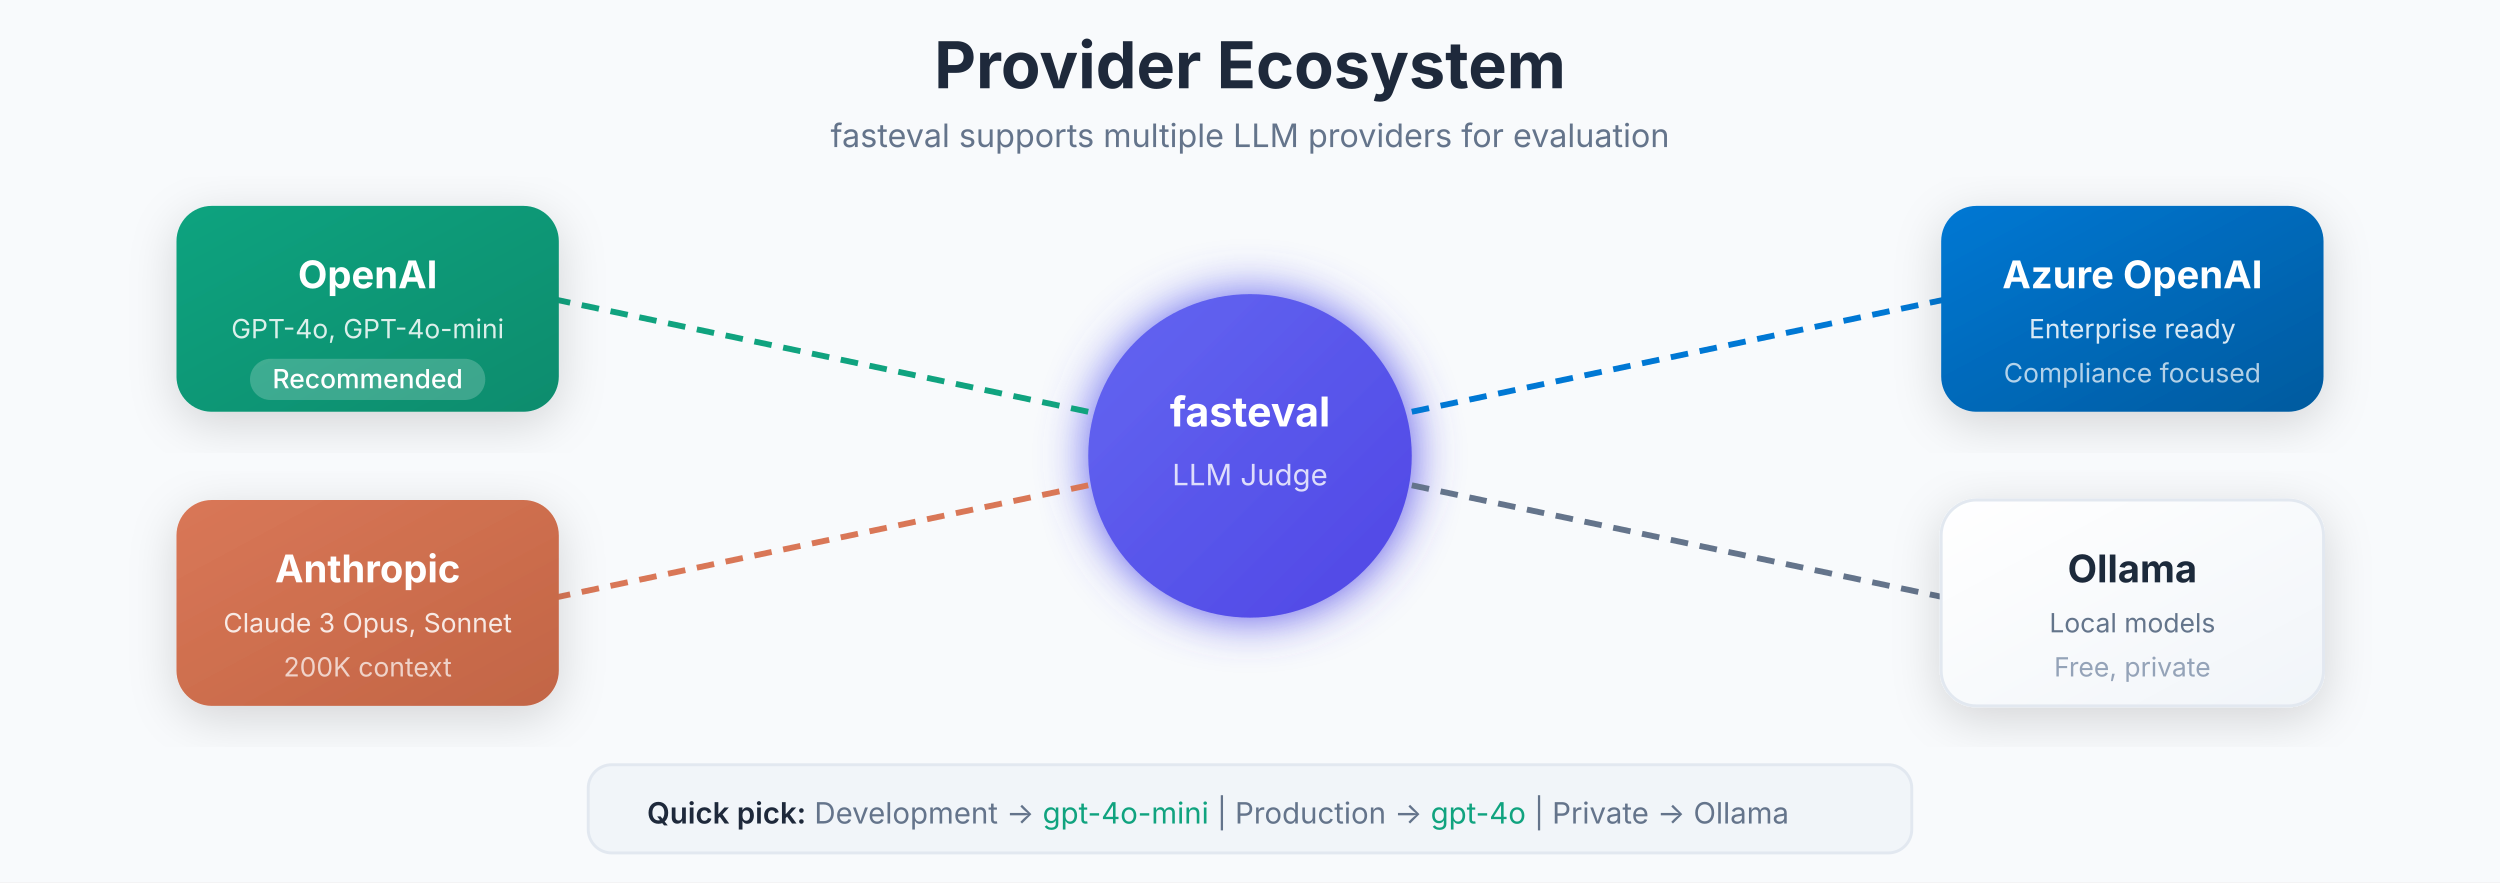
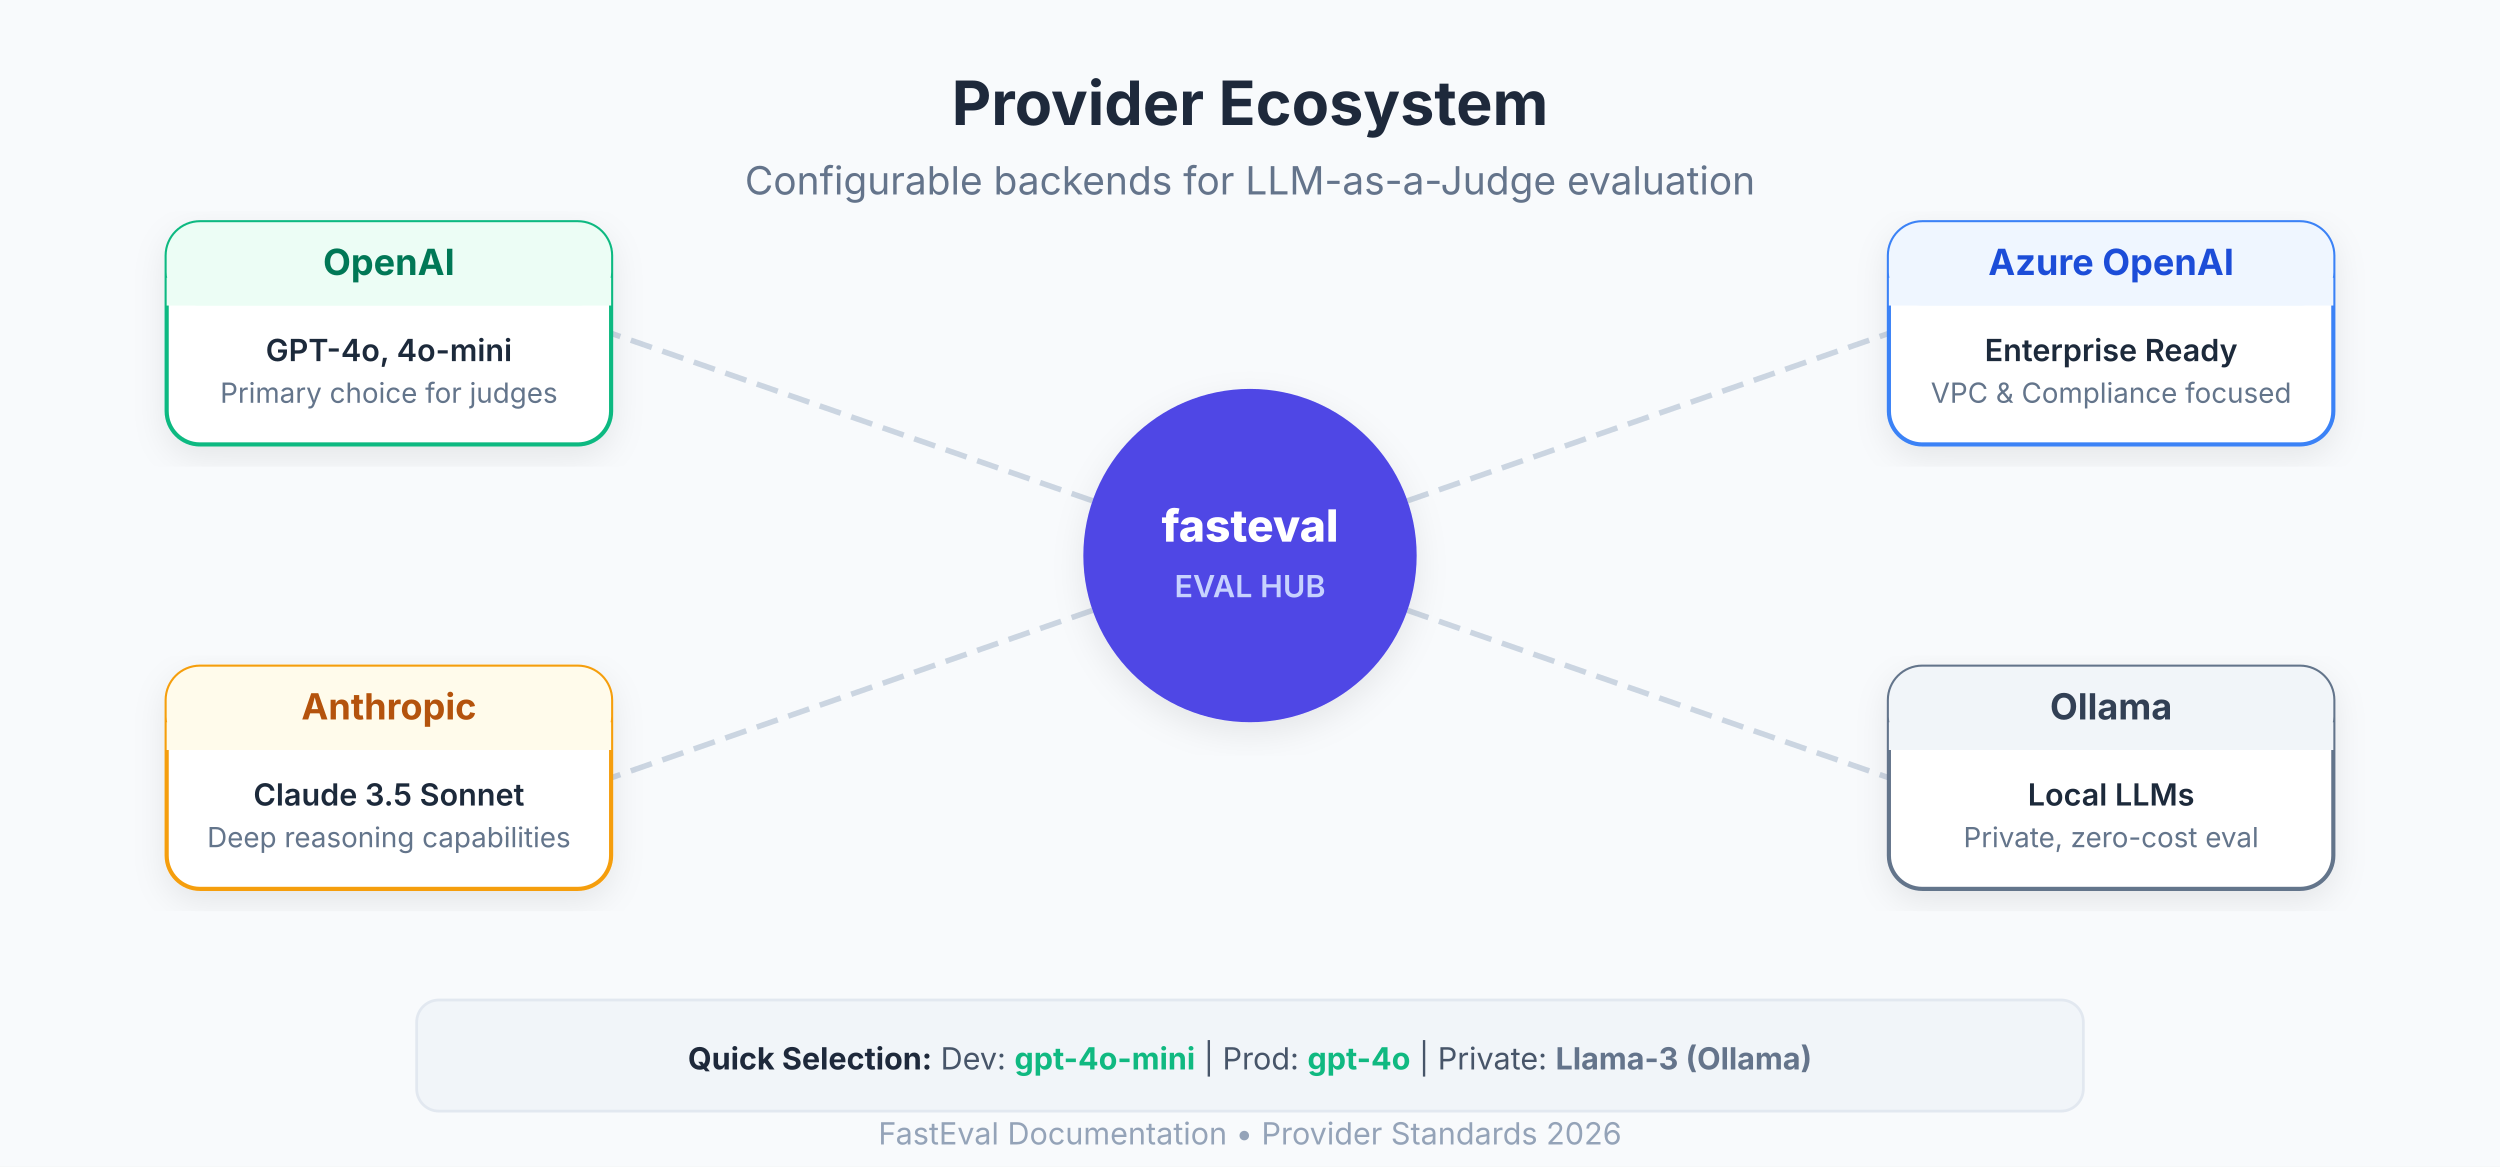
- <svg xmlns="http://www.w3.org/2000/svg" viewBox="0 0 850 300" font-family="system-ui, -apple-system, sans-serif">
+ <svg xmlns="http://www.w3.org/2000/svg" viewBox="0 0 900 420" font-family="Inter, system-ui, -apple-system, sans-serif">
  <defs>
-     <linearGradient id="providerCenter" x1="0%" y1="0%" x2="100%" y2="100%">
-       <stop offset="0%" style="stop-color:#6366f1" />
-       <stop offset="100%" style="stop-color:#4f46e5" />
-     </linearGradient>
-     <linearGradient id="providerOpenAI" x1="0%" y1="0%" x2="100%" y2="100%">
-       <stop offset="0%" style="stop-color:#10a37f" />
-       <stop offset="100%" style="stop-color:#0d8c6d" />
-     </linearGradient>
-     <linearGradient id="providerAnthropic" x1="0%" y1="0%" x2="100%" y2="100%">
-       <stop offset="0%" style="stop-color:#d97757" />
-       <stop offset="100%" style="stop-color:#c26545" />
-     </linearGradient>
-     <linearGradient id="providerAzure" x1="0%" y1="0%" x2="100%" y2="100%">
-       <stop offset="0%" style="stop-color:#0078d4" />
-       <stop offset="100%" style="stop-color:#005a9e" />
-     </linearGradient>
-     <linearGradient id="providerOllama" x1="0%" y1="0%" x2="100%" y2="100%">
-       <stop offset="0%" style="stop-color:#ffffff" />
-       <stop offset="100%" style="stop-color:#f1f5f9" />
-     </linearGradient>
-     <filter id="providerShadow" x="-20%" y="-20%" width="140%" height="140%">
-       <feDropShadow dx="0" dy="4" stdDeviation="8" flood-opacity="0.15" />
+     <filter id="shadow" x="-10%" y="-10%" width="120%" height="120%">
+       <feDropShadow dx="0" dy="4" stdDeviation="6" flood-opacity="0.08" />
    </filter>
-     <filter id="providerGlow" x="-30%" y="-30%" width="160%" height="160%">
-       <feGaussianBlur stdDeviation="8" result="blur" />
-       <feMerge>
-         <feMergeNode in="blur" />
-         <feMergeNode in="SourceGraphic" />
-       </feMerge>
-     </filter>
-     <style>
-       @keyframes providerPulse {
-         0%, 100% { stroke-opacity: 0.3; }
-         50% { stroke-opacity: 0.8; }
-       }
-       .provider-line { animation: providerPulse 2s ease-in-out infinite; }
-       .provider-line-delay1 { animation-delay: 0.3s; }
-       .provider-line-delay2 { animation-delay: 0.6s; }
-       .provider-line-delay3 { animation-delay: 0.9s; }
-     </style>
  </defs>
-   <rect width="850" height="300" fill="#f8fafc" />
-   <text x="425" y="30" text-anchor="middle" font-size="22" font-weight="700" fill="#1e293b">Provider Ecosystem</text>
-   <text x="425" y="50" text-anchor="middle" font-size="11" fill="#64748b">fasteval supports multiple LLM providers for evaluation</text>
-   <g filter="url(#providerGlow)">
-     <circle cx="425" cy="155" r="55" fill="url(#providerCenter)" />
-     <text x="425" y="145" text-anchor="middle" font-size="14" font-weight="700" fill="white">fasteval</text>
-     <text x="425" y="165" text-anchor="middle" font-size="10" fill="rgba(255,255,255,0.8)">LLM Judge</text>
+   <rect width="900" height="420" fill="#f8fafc" />
+   <text x="450" y="45" text-anchor="middle" font-size="22" font-weight="700" fill="#1e293b">Provider Ecosystem</text>
+   <text x="450" y="70" text-anchor="middle" font-size="14" fill="#64748b">Configurable backends for LLM-as-a-Judge evaluation</text>
+   <g stroke="#cbd5e1" stroke-width="2" stroke-dasharray="8 4" fill="none">
+     <path d="M 450 200 L 220 120" />
+     <path d="M 450 200 L 220 280" />
+     <path d="M 450 200 L 680 120" />
+     <path d="M 450 200 L 680 280" />
  </g>
-   <line x1="370" y1="140" x2="180" y2="100" stroke="#10a37f" stroke-width="2" stroke-dasharray="6 4" class="provider-line" />
-   <line x1="370" y1="165" x2="180" y2="205" stroke="#d97757" stroke-width="2" stroke-dasharray="6 4" class="provider-line provider-line-delay1" />
-   <line x1="480" y1="140" x2="670" y2="100" stroke="#0078d4" stroke-width="2" stroke-dasharray="6 4" class="provider-line provider-line-delay2" />
-   <line x1="480" y1="165" x2="670" y2="205" stroke="#64748b" stroke-width="2" stroke-dasharray="6 4" class="provider-line provider-line-delay3" />
-   <g transform="translate(60, 70)" filter="url(#providerShadow)">
-     <rect width="130" height="70" rx="12" fill="url(#providerOpenAI)" />
-     <text x="65" y="28" text-anchor="middle" font-size="13" font-weight="700" fill="white">OpenAI</text>
-     <text x="65" y="45" text-anchor="middle" font-size="9" fill="rgba(255,255,255,0.85)">GPT-4o, GPT-4o-mini</text>
-     <rect x="25" y="52" width="80" height="14" rx="7" fill="rgba(255,255,255,0.2)" />
-     <text x="65" y="62" text-anchor="middle" font-size="9" font-weight="500" fill="white">Recommended</text>
+   <g transform="translate(450, 200)" filter="url(#shadow)">
+     <circle r="60" fill="#4f46e5" />
+     <text y="-5" text-anchor="middle" font-size="16" font-weight="800" fill="white">fasteval</text>
+     <text y="15" text-anchor="middle" font-size="11" font-weight="600" fill="#c7d2fe">EVAL HUB</text>
  </g>
-   <g transform="translate(60, 170)" filter="url(#providerShadow)">
-     <rect width="130" height="70" rx="12" fill="url(#providerAnthropic)" />
-     <text x="65" y="28" text-anchor="middle" font-size="13" font-weight="700" fill="white">Anthropic</text>
-     <text x="65" y="45" text-anchor="middle" font-size="9" fill="rgba(255,255,255,0.85)">Claude 3 Opus, Sonnet</text>
-     <text x="65" y="60" text-anchor="middle" font-size="9" fill="rgba(255,255,255,0.7)">200K context</text>
+   <g transform="translate(60, 80)" filter="url(#shadow)">
+     <rect width="160" height="80" rx="12" fill="white" stroke="#10b981" stroke-width="1.5" />
+     <rect width="160" height="30" rx="12" fill="#ecfdf5" />
+     <rect y="20" width="160" height="10" fill="#ecfdf5" />
+     <text x="80" y="19" text-anchor="middle" font-size="13" font-weight="700" fill="#047857">OpenAI</text>
+     <text x="80" y="50" text-anchor="middle" font-size="11" font-weight="600" fill="#1e293b">GPT-4o, 4o-mini</text>
+     <text x="80" y="65" text-anchor="middle" font-size="10" fill="#64748b">Primary choice for judges</text>
  </g>
-   <g transform="translate(660, 70)" filter="url(#providerShadow)">
-     <rect width="130" height="70" rx="12" fill="url(#providerAzure)" />
-     <text x="65" y="28" text-anchor="middle" font-size="13" font-weight="700" fill="white">Azure OpenAI</text>
-     <text x="65" y="45" text-anchor="middle" font-size="9" fill="rgba(255,255,255,0.85)">Enterprise ready</text>
-     <text x="65" y="60" text-anchor="middle" font-size="9" fill="rgba(255,255,255,0.7)">Compliance focused</text>
+   <g transform="translate(60, 240)" filter="url(#shadow)">
+     <rect width="160" height="80" rx="12" fill="white" stroke="#f59e0b" stroke-width="1.5" />
+     <rect width="160" height="30" rx="12" fill="#fffbeb" />
+     <rect y="20" width="160" height="10" fill="#fffbeb" />
+     <text x="80" y="19" text-anchor="middle" font-size="13" font-weight="700" fill="#b45309">Anthropic</text>
+     <text x="80" y="50" text-anchor="middle" font-size="11" font-weight="600" fill="#1e293b">Claude 3.5 Sonnet</text>
+     <text x="80" y="65" text-anchor="middle" font-size="10" fill="#64748b">Deep reasoning capabilities</text>
  </g>
-   <g transform="translate(660, 170)" filter="url(#providerShadow)">
-     <rect width="130" height="70" rx="12" fill="url(#providerOllama)" stroke="#e2e8f0" stroke-width="1" />
-     <text x="65" y="28" text-anchor="middle" font-size="13" font-weight="700" fill="#1e293b">Ollama</text>
-     <text x="65" y="45" text-anchor="middle" font-size="9" fill="#64748b">Local models</text>
-     <text x="65" y="60" text-anchor="middle" font-size="9" fill="#94a3b8">Free, private</text>
+   <g transform="translate(680, 80)" filter="url(#shadow)">
+     <rect width="160" height="80" rx="12" fill="white" stroke="#3b82f6" stroke-width="1.5" />
+     <rect width="160" height="30" rx="12" fill="#eff6ff" />
+     <rect y="20" width="160" height="10" fill="#eff6ff" />
+     <text x="80" y="19" text-anchor="middle" font-size="13" font-weight="700" fill="#1d4ed8">Azure OpenAI</text>
+     <text x="80" y="50" text-anchor="middle" font-size="11" font-weight="600" fill="#1e293b">Enterprise Ready</text>
+     <text x="80" y="65" text-anchor="middle" font-size="10" fill="#64748b">VPC &amp; Compliance focused</text>
  </g>
-   <g transform="translate(200, 260)">
-     <rect width="450" height="30" rx="8" fill="#f1f5f9" stroke="#e2e8f0" />
-     <text x="20" y="20" font-size="10" fill="#64748b">
-       <tspan font-weight="600" fill="#1e293b">Quick pick:</tspan>
-       <tspan> Development → </tspan>
-       <tspan fill="#10a37f">gpt-4o-mini</tspan>
-       <tspan> | Production → </tspan>
-       <tspan fill="#10a37f">gpt-4o</tspan>
-       <tspan> | Private → </tspan>
-       <tspan fill="#64748b">Ollama</tspan>
+   <g transform="translate(680, 240)" filter="url(#shadow)">
+     <rect width="160" height="80" rx="12" fill="white" stroke="#64748b" stroke-width="1.5" />
+     <rect width="160" height="30" rx="12" fill="#f1f5f9" />
+     <rect y="20" width="160" height="10" fill="#f1f5f9" />
+     <text x="80" y="19" text-anchor="middle" font-size="13" font-weight="700" fill="#334155">Ollama</text>
+     <text x="80" y="50" text-anchor="middle" font-size="11" font-weight="600" fill="#1e293b">Local LLMs</text>
+     <text x="80" y="65" text-anchor="middle" font-size="10" fill="#64748b">Private, zero-cost eval</text>
+   </g>
+   <g transform="translate(150, 360)">
+     <rect width="600" height="40" rx="8" fill="#f1f5f9" stroke="#e2e8f0" />
+     <text x="300" y="25" text-anchor="middle" font-size="11" fill="#475569">
+       <tspan font-weight="700" fill="#1e293b">Quick Selection:</tspan> 
+       Dev: <tspan fill="#10b981" font-weight="700">gpt-4o-mini</tspan> | 
+       Prod: <tspan fill="#10b981" font-weight="700">gpt-4o</tspan> | 
+       Private: <tspan fill="#64748b" font-weight="700">Llama-3 (Ollama)</tspan>
    </text>
  </g>
+   <text x="450" y="412" text-anchor="middle" font-size="11" fill="#94a3b8">FastEval Documentation • Provider Standards 2026</text>
</svg>
